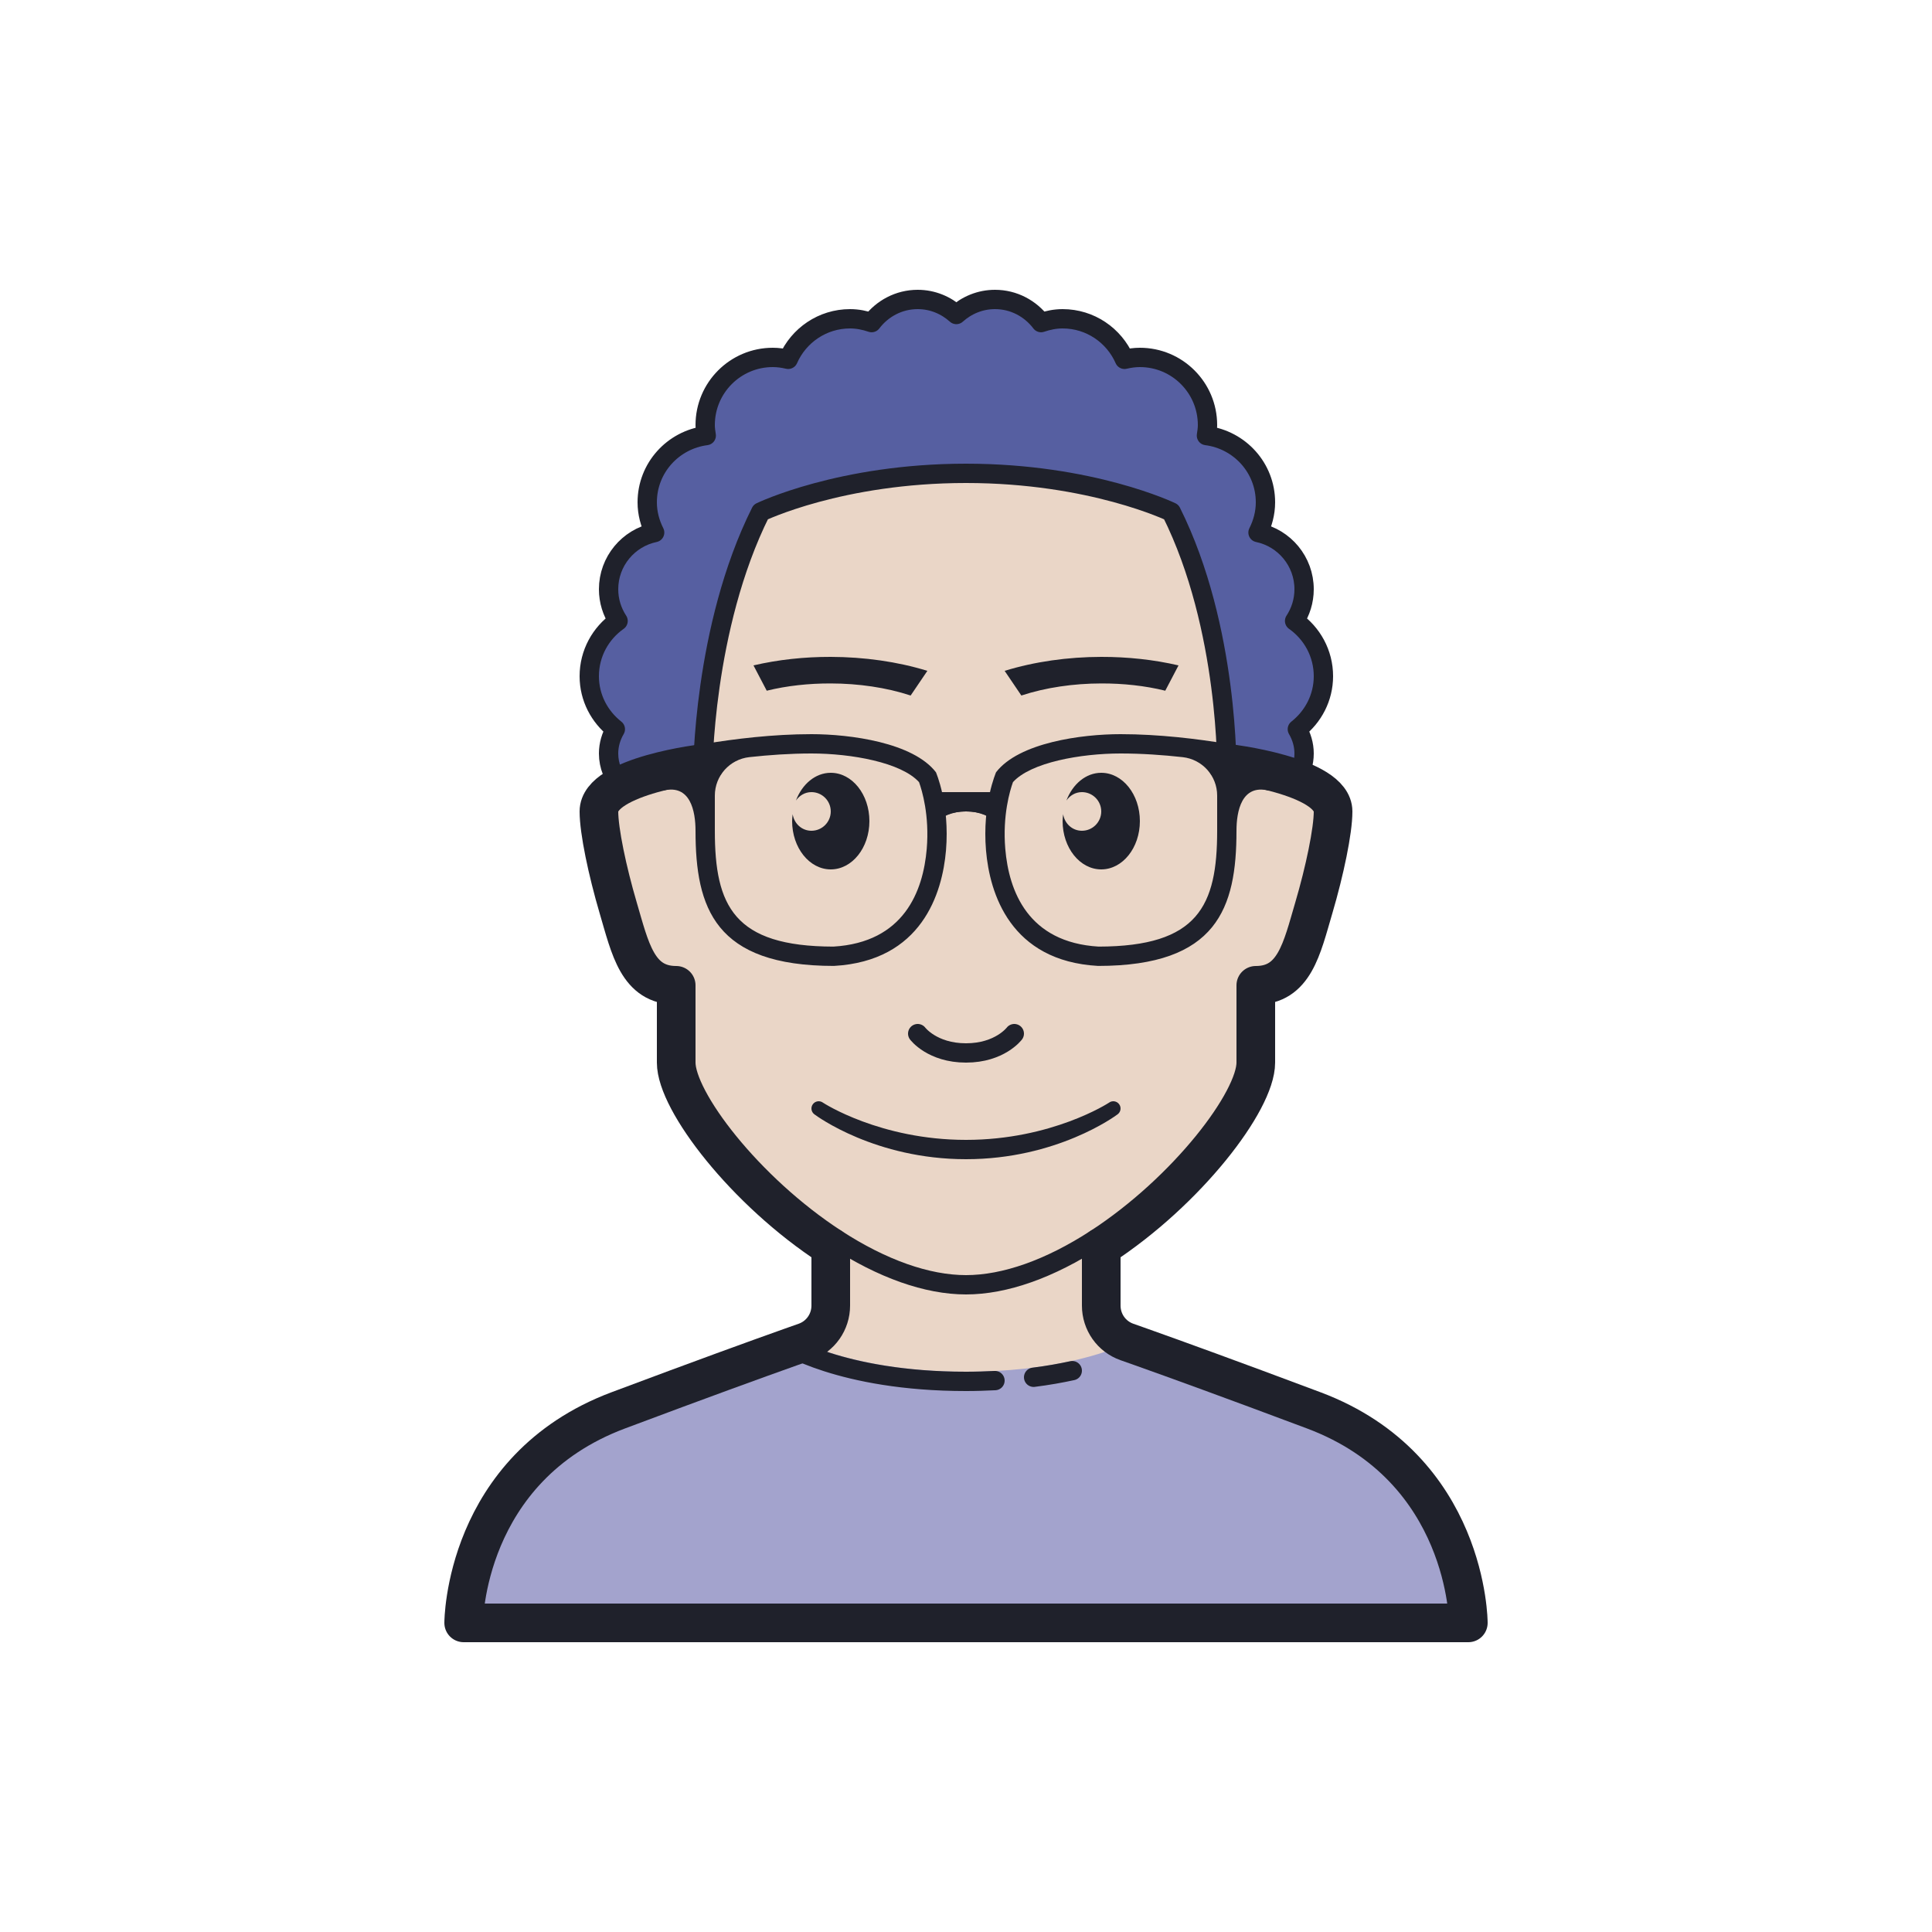
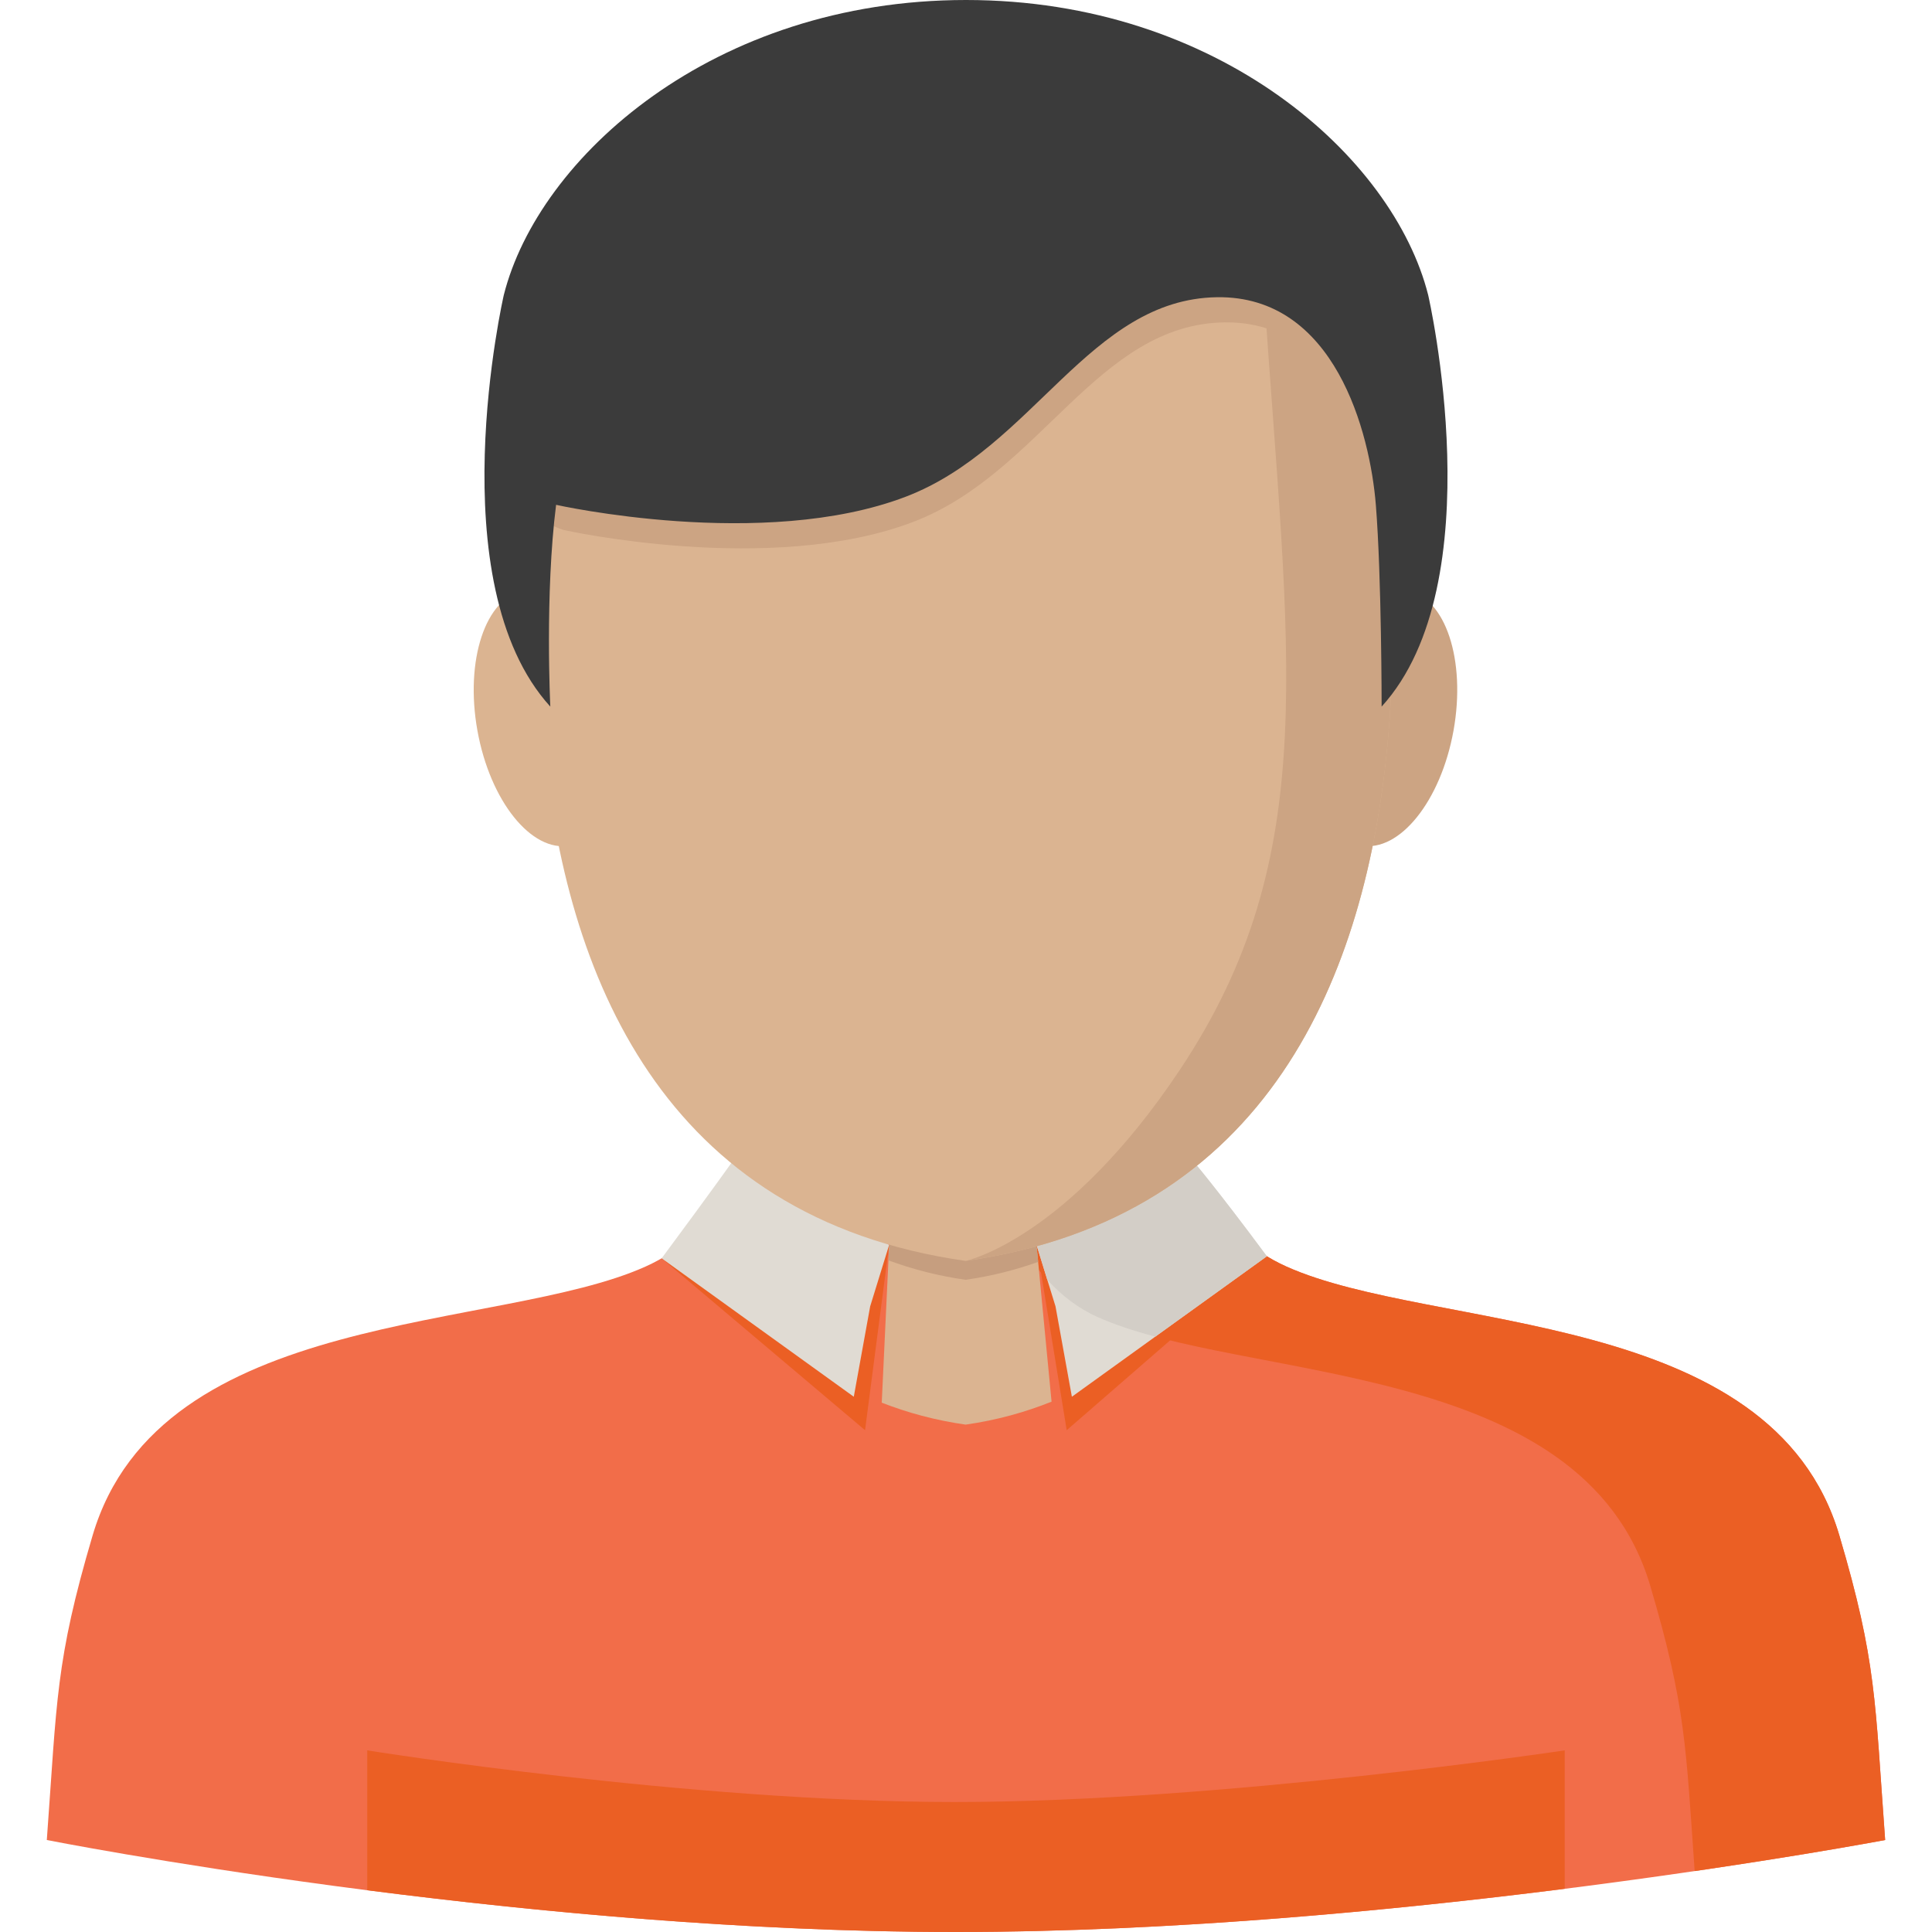
- <svg xmlns="http://www.w3.org/2000/svg" viewBox="0 0 100 100" width="200px" height="200px">
-   <path fill="#565fa1" d="M68.5,35c0-1.184-0.592-2.227-1.492-2.86c0.309-0.472,0.492-1.034,0.492-1.64 c0-1.446-1.023-2.652-2.385-2.936C65.353,27.092,65.5,26.565,65.5,26c0-1.781-1.335-3.234-3.055-3.455 C62.473,22.366,62.5,22.187,62.5,22c0-1.933-1.567-3.5-3.5-3.5c-0.275,0-0.539,0.039-0.796,0.099C57.663,17.365,56.434,16.5,55,16.5 c-0.392,0-0.763,0.079-1.115,0.198C53.337,15.975,52.477,15.5,51.5,15.5c-0.772,0-1.468,0.3-2,0.779 c-0.532-0.479-1.228-0.779-2-0.779c-0.977,0-1.837,0.475-2.385,1.198C44.763,16.579,44.392,16.5,44,16.5 c-1.434,0-2.663,0.865-3.204,2.099C40.539,18.539,40.275,18.5,40,18.5c-1.933,0-3.5,1.567-3.5,3.5c0,0.187,0.027,0.366,0.055,0.545 C34.835,22.766,33.5,24.219,33.5,26c0,0.565,0.147,1.092,0.385,1.564c-1.362,0.284-2.385,1.49-2.385,2.936 c0,0.606,0.183,1.168,0.492,1.64c-0.9,0.633-1.492,1.676-1.492,2.86c0,1.118,0.534,2.102,1.35,2.743 C31.633,38.114,31.5,38.54,31.5,39c0,1.381,1.119,2.5,2.5,2.5c0.815,0,30.185,0,31,0c1.381,0,2.5-1.119,2.5-2.5 c0-0.46-0.133-0.886-0.35-1.257C67.966,37.102,68.5,36.118,68.5,35z" />
-   <path fill="#ead6c7" d="M68,73c-4.325-1.622-7.188-2.659-8.907-3.27c-0.286-0.102-0.54-0.191-0.764-0.27 C57.528,69.178,57,68.425,57,67.576v-3.034c4.442-2.889,8-7.543,8-9.542c0-1,0-4,0-4c2,0,2.381-1.898,3-4c0.57-1.935,1-4,1-5 c0-1.875-5.5-2.5-5.5-2.5h-0.004c-0.031-1.75-0.325-7.907-2.871-13c0,0-4.125-2-10.625-2s-10.625,2-10.625,2 c-2.553,5.107-2.932,11.284-2.989,13.014C35.633,39.611,31,40.277,31,42c0,1,0.43,3.065,1,5c0.619,2.102,1,4,3,4c0,0,0,3,0,4 c0,1.999,3.558,6.653,8,9.542v3.034c0,0.849-0.528,1.602-1.329,1.884c-0.224,0.079-0.478,0.169-0.764,0.27 C39.188,70.341,36.325,71.378,32,73c-8,3-8,11-8,11h52C76,84,76,76,68,73z" />
-   <path fill="#a3a3cd" d="M68,73c-4.325-1.622-7.188-2.659-8.907-3.27c-0.249-0.089-0.464-0.164-0.666-0.236 C57.178,70.057,54.429,71,50,71c-4.406,0-7.166-0.944-8.423-1.507c-0.203,0.072-0.419,0.148-0.67,0.237 C39.188,70.341,36.325,71.378,32,73c-8,3-8,11-8,11h52C76,84,76,76,68,73z" />
-   <path fill="none" stroke="#1f212b" stroke-linecap="round" stroke-linejoin="round" stroke-miterlimit="10" d="M63.5 40c0 0 .125-7.5-2.875-13.5 0 0-4.125-2-10.625-2s-10.625 2-10.625 2c-3 6-3 13.5-3 13.5M47.5 53.5c0 0 .75 1 2.5 1s2.5-1 2.5-1M43.272 64.123C45.664 65.678 47.99 66.5 50 66.5s4.336-.822 6.728-2.377" />
-   <path fill="none" stroke="#1f212b" stroke-linecap="round" stroke-linejoin="round" stroke-miterlimit="10" stroke-width="2" d="M63.5,39.5c0,0,5.5,0.625,5.5,2.5c0,1-0.43,3.065-1,5c-0.619,2.102-1,4-3,4c0,0,0,3,0,4c0,1.999-3.558,6.653-8,9.542v3.034 c0,0.849,0.528,1.602,1.329,1.884c0.224,0.079,0.478,0.169,0.764,0.27C60.812,70.341,63.675,71.378,68,73c8,3,8,11,8,11H24 c0,0,0-8,8-11c4.325-1.622,7.188-2.659,8.907-3.27c0.286-0.102,0.54-0.191,0.764-0.27C42.472,69.178,43,68.425,43,67.576v-3.034 c-4.442-2.889-8-7.543-8-9.542c0-1,0-4,0-4c-2,0-2.381-1.898-3-4c-0.57-1.935-1-4-1-5c0-1.875,5.5-2.5,5.5-2.5" />
-   <path fill="none" stroke="#1f212b" stroke-linecap="round" stroke-linejoin="round" stroke-miterlimit="10" d="M67.11 40.33c.244-.386.39-.84.39-1.33 0-.46-.133-.886-.35-1.257.816-.641 1.35-1.625 1.35-2.743 0-1.184-.592-2.227-1.492-2.86.309-.472.492-1.034.492-1.64 0-1.446-1.023-2.652-2.385-2.936C65.353 27.092 65.5 26.565 65.5 26c0-1.781-1.335-3.234-3.055-3.455C62.473 22.366 62.5 22.187 62.5 22c0-1.933-1.567-3.5-3.5-3.5-.275 0-.539.039-.796.099C57.663 17.365 56.434 16.5 55 16.5c-.392 0-.763.079-1.115.198C53.337 15.975 52.477 15.5 51.5 15.5c-.772 0-1.468.3-2 .779-.532-.479-1.228-.779-2-.779-.977 0-1.837.475-2.385 1.198C44.763 16.579 44.392 16.5 44 16.5c-1.434 0-2.663.865-3.204 2.099C40.539 18.539 40.275 18.5 40 18.5c-1.933 0-3.5 1.567-3.5 3.5 0 .187.027.366.055.545C34.835 22.766 33.5 24.219 33.5 26c0 .565.147 1.092.385 1.564-1.362.284-2.385 1.49-2.385 2.936 0 .606.183 1.168.492 1.64-.9.633-1.492 1.676-1.492 2.86 0 1.118.534 2.102 1.35 2.743C31.633 38.114 31.5 38.54 31.5 39c0 .641.248 1.219.645 1.661M40.5 69.5c0 0 3 2 9.5 2 .525 0 1.02-.017 1.5-.041M53.5 71.287c.739-.093 1.4-.212 2-.342" />
-   <path fill="#1f212b" d="M47.968,43.935c-0.186,2.191-1.176,4.845-4.832,5.061C37.979,48.988,37,46.882,37,43v-1.82 c0-1.023,0.769-1.878,1.786-1.991C39.801,39.078,40.899,39,42,39c2.07,0,4.65,0.465,5.569,1.483 C47.727,40.921,48.113,42.206,47.968,43.935z M48.445,39.973C47.259,38.432,44,38,42,38c-3.996,0-7.985,0.993-8,0.993c0,0,0,0,0,0 l0.325,1.929C35.741,40.573,36,42,36,43c0,4,1,6.996,7.163,6.996c4.549-0.252,5.613-3.765,5.801-5.977 C49.167,41.608,48.444,39.981,48.445,39.973z" />
-   <path fill="#1f212b" d="M52 43.125c0 0-.5-1.125-2-1.125s-2 1-2 1v-2h4V43.125zM50 60c-4.696 0-7.724-2.23-7.85-2.325-.166-.124-.199-.358-.075-.524.124-.165.358-.2.525-.076C42.629 57.097 45.565 59 50 59s7.371-1.903 7.4-1.925c.167-.124.401-.089.525.076.124.166.09.4-.075.524C57.724 57.77 54.696 60 50 60zM43 40c-.799 0-1.482.589-1.803 1.435C41.378 41.178 41.662 41 42 41c.552 0 1 .448 1 1 0 .552-.448 1-1 1-.502 0-.899-.376-.971-.857C41.015 42.26 41 42.378 41 42.5c0 1.381.895 2.5 2 2.5s2-1.119 2-2.5C45 41.119 44.105 40 43 40zM57 40c-.799 0-1.482.589-1.803 1.435C55.378 41.178 55.662 41 56 41c.552 0 1 .448 1 1 0 .552-.448 1-1 1-.502 0-.899-.376-.971-.857C55.015 42.26 55 42.378 55 42.5c0 1.381.895 2.5 2 2.5s2-1.119 2-2.5C59 41.119 58.105 40 57 40z" />
-   <path fill="#1f212b" d="M52.431,40.483C53.35,39.465,55.93,39,58,39c1.101,0,2.199,0.078,3.214,0.19 C62.231,39.302,63,40.157,63,41.18V43c0,3.882-0.979,5.988-6.135,5.996c-3.656-0.216-4.646-2.87-4.832-5.061 C51.887,42.206,52.273,40.921,52.431,40.483z M51.036,44.019c0.188,2.212,1.251,5.724,5.801,5.977C63,49.996,64,47,64,43 c0-1,0.259-2.427,1.675-2.078L66,38.993c0,0,0,0,0,0c-0.015,0-4.004-0.993-8-0.993c-2,0-5.259,0.432-6.445,1.973 C51.556,39.981,50.833,41.608,51.036,44.019z" />
-   <path fill="#1f212b" d="M48 41h4v2c0 0-.5-1-2-1s-2 1.125-2 1.125V41zM60.314 35.751L61 34.441c-1.277-.298-2.64-.443-4-.441-1.73.003-3.456.247-5 .723L52.865 36c1.268-.417 2.7-.622 4.135-.625C58.128 35.372 59.259 35.491 60.314 35.751zM43 35.375c1.435.003 2.867.208 4.135.625L48 34.723c-1.544-.476-3.27-.719-5-.723-1.36-.003-2.723.143-4 .441l.686 1.31C40.741 35.491 41.872 35.372 43 35.375z" />
+ <svg xmlns="http://www.w3.org/2000/svg" version="1.1" id="Layer_1" x="0px" y="0px" viewBox="0 0 318.959 318.959" style="enable-background:new 0 0 318.959 318.959;" xml:space="preserve">
+   <g>
+     <g>
+       <path style="fill:#F26D49;" d="M303.671,253.512c-11.151-37.754-67.121-33.566-91.279-44.408    c-24.157-10.842-20.386-47.219-23.449-53.548H130.01c-3.058,6.329,0.714,42.711-23.449,53.548    c-24.157,10.842-80.133,6.655-91.279,44.408c-6.149,20.824-5.857,27.193-7.554,50.26c0,0,76.8,15.187,150.014,15.187    s153.488-15.187,153.488-15.187C309.527,280.699,309.82,274.337,303.671,253.512z" />
+       <path style="fill:#EB5F24;" d="M303.671,253.512c-11.151-37.754-67.121-33.566-91.279-44.408    c-24.157-10.842-20.386-47.219-23.449-53.548h-31.206c0,0-0.719,51.024,23.438,61.866s80.133,6.655,91.279,44.408    c5.857,19.83,5.868,26.552,7.324,47.073c19.234-2.816,31.442-5.126,31.442-5.126C309.527,280.699,309.82,274.337,303.671,253.512z    " />
+       <path style="fill:#DBB491;" d="M146.795,205.512l-1.225,26.057c4.221,1.647,8.807,2.911,13.849,3.625    c5.182-0.736,9.875-2.063,14.186-3.788l-2.484-25.889h-24.326V205.512z" />
+       <path style="fill:#C69E7F;" d="M159.418,211.285c4.311-0.613,8.279-1.636,11.972-2.956l-0.27-2.816h-24.326l-0.118,2.563    C150.589,209.52,154.814,210.633,159.418,211.285z" />
+       <polygon style="fill:#EB5F24;" points="209.155,207.401 176.105,236.116 171.12,205.512   " />
+       <polygon style="fill:#EB5F24;" points="109.232,207.738 142.814,236.116 146.795,205.512   " />
+       <path style="fill:#E0DBD3;" d="M146.795,205.512l-25.72-13.984c0,0-3.389,4.817-11.843,16.21l31.723,22.853l2.704-14.923    L146.795,205.512z" />
+       <path style="fill:#E0DBD3;" d="M171.12,205.512l25.72-13.984c0,0,3.861,4.48,12.315,15.873l-32.195,23.191l-2.704-14.923    L171.12,205.512z" />
+       <path style="fill:#D3CEC7;" d="M196.84,191.528l-25.72,13.984l1.776,5.772c2.372,2.602,5.109,4.716,8.279,6.138    c2.799,1.253,6.02,2.31,9.555,3.249l18.419-13.265C200.702,196.008,196.84,191.528,196.84,191.528z" />
+       <path style="fill:#EB5F24;" d="M60.619,312.062c27.631,3.552,62.771,6.897,97.124,6.897c35.112,0,71.854-3.496,100.581-7.133    v-22.853c0,0-56.852,8.526-100.721,8.526s-96.978-8.526-96.978-8.526v23.089H60.619z" />
+       <ellipse transform="matrix(-0.177 0.9842 -0.9842 -0.177 385.6469 -85.3759)" style="fill:#CCA483;" cx="228.519" cy="118.551" rx="21.386" ry="11.629" />
+       <ellipse transform="matrix(-0.9842 0.177 -0.177 -0.9842 200.0847 219.268)" style="fill:#DBB491;" cx="90.262" cy="118.558" rx="11.629" ry="21.386" />
+       <path style="fill:#DBB491;" d="M223.64,47.359h-64.221H95.231c0,0-35.989,146.614,64.187,160.806    C259.633,193.973,223.64,47.359,223.64,47.359z" />
+       <path style="fill:#CCA483;" d="M159.418,208.165c100.216-14.192,64.221-160.806,64.221-160.806h-15.024    c4.114,61.242,9.808,93.774-13.815,129.24C176.083,204.703,159.418,208.165,159.418,208.165z" />
+       <path style="fill:#CCA483;" d="M211.561,43.498L86.839,53.817v30.447c0,0,3.417,2.366,6.216,3.232c0,0,34.19,7.655,57.735-1.343    c21.049-8.043,30.346-32.611,51.361-32.931c3.58-0.056,6.694,0.669,9.403,1.956L211.561,43.498z" />
+       <path style="fill:#3B3B3B;" d="M235.786,48.725C230.064,25.956,201.191,0,159.48,0S88.897,25.956,83.169,48.725    c0,0-10.932,47.483,7.683,67.931c0,0-0.916-18.548,0.956-33.313c0,0,34.19,7.655,57.735-1.343    c21.049-8.043,30.346-32.611,51.361-32.931c19.487-0.292,25.282,22.387,26.237,34.275s0.955,33.313,0.955,33.313    C246.717,96.208,235.786,48.725,235.786,48.725z" />
+     </g>
+   </g>
+   <g>
+ </g>
+   <g>
+ </g>
+   <g>
+ </g>
+   <g>
+ </g>
+   <g>
+ </g>
+   <g>
+ </g>
+   <g>
+ </g>
+   <g>
+ </g>
+   <g>
+ </g>
+   <g>
+ </g>
+   <g>
+ </g>
+   <g>
+ </g>
+   <g>
+ </g>
+   <g>
+ </g>
+   <g>
+ </g>
</svg>
